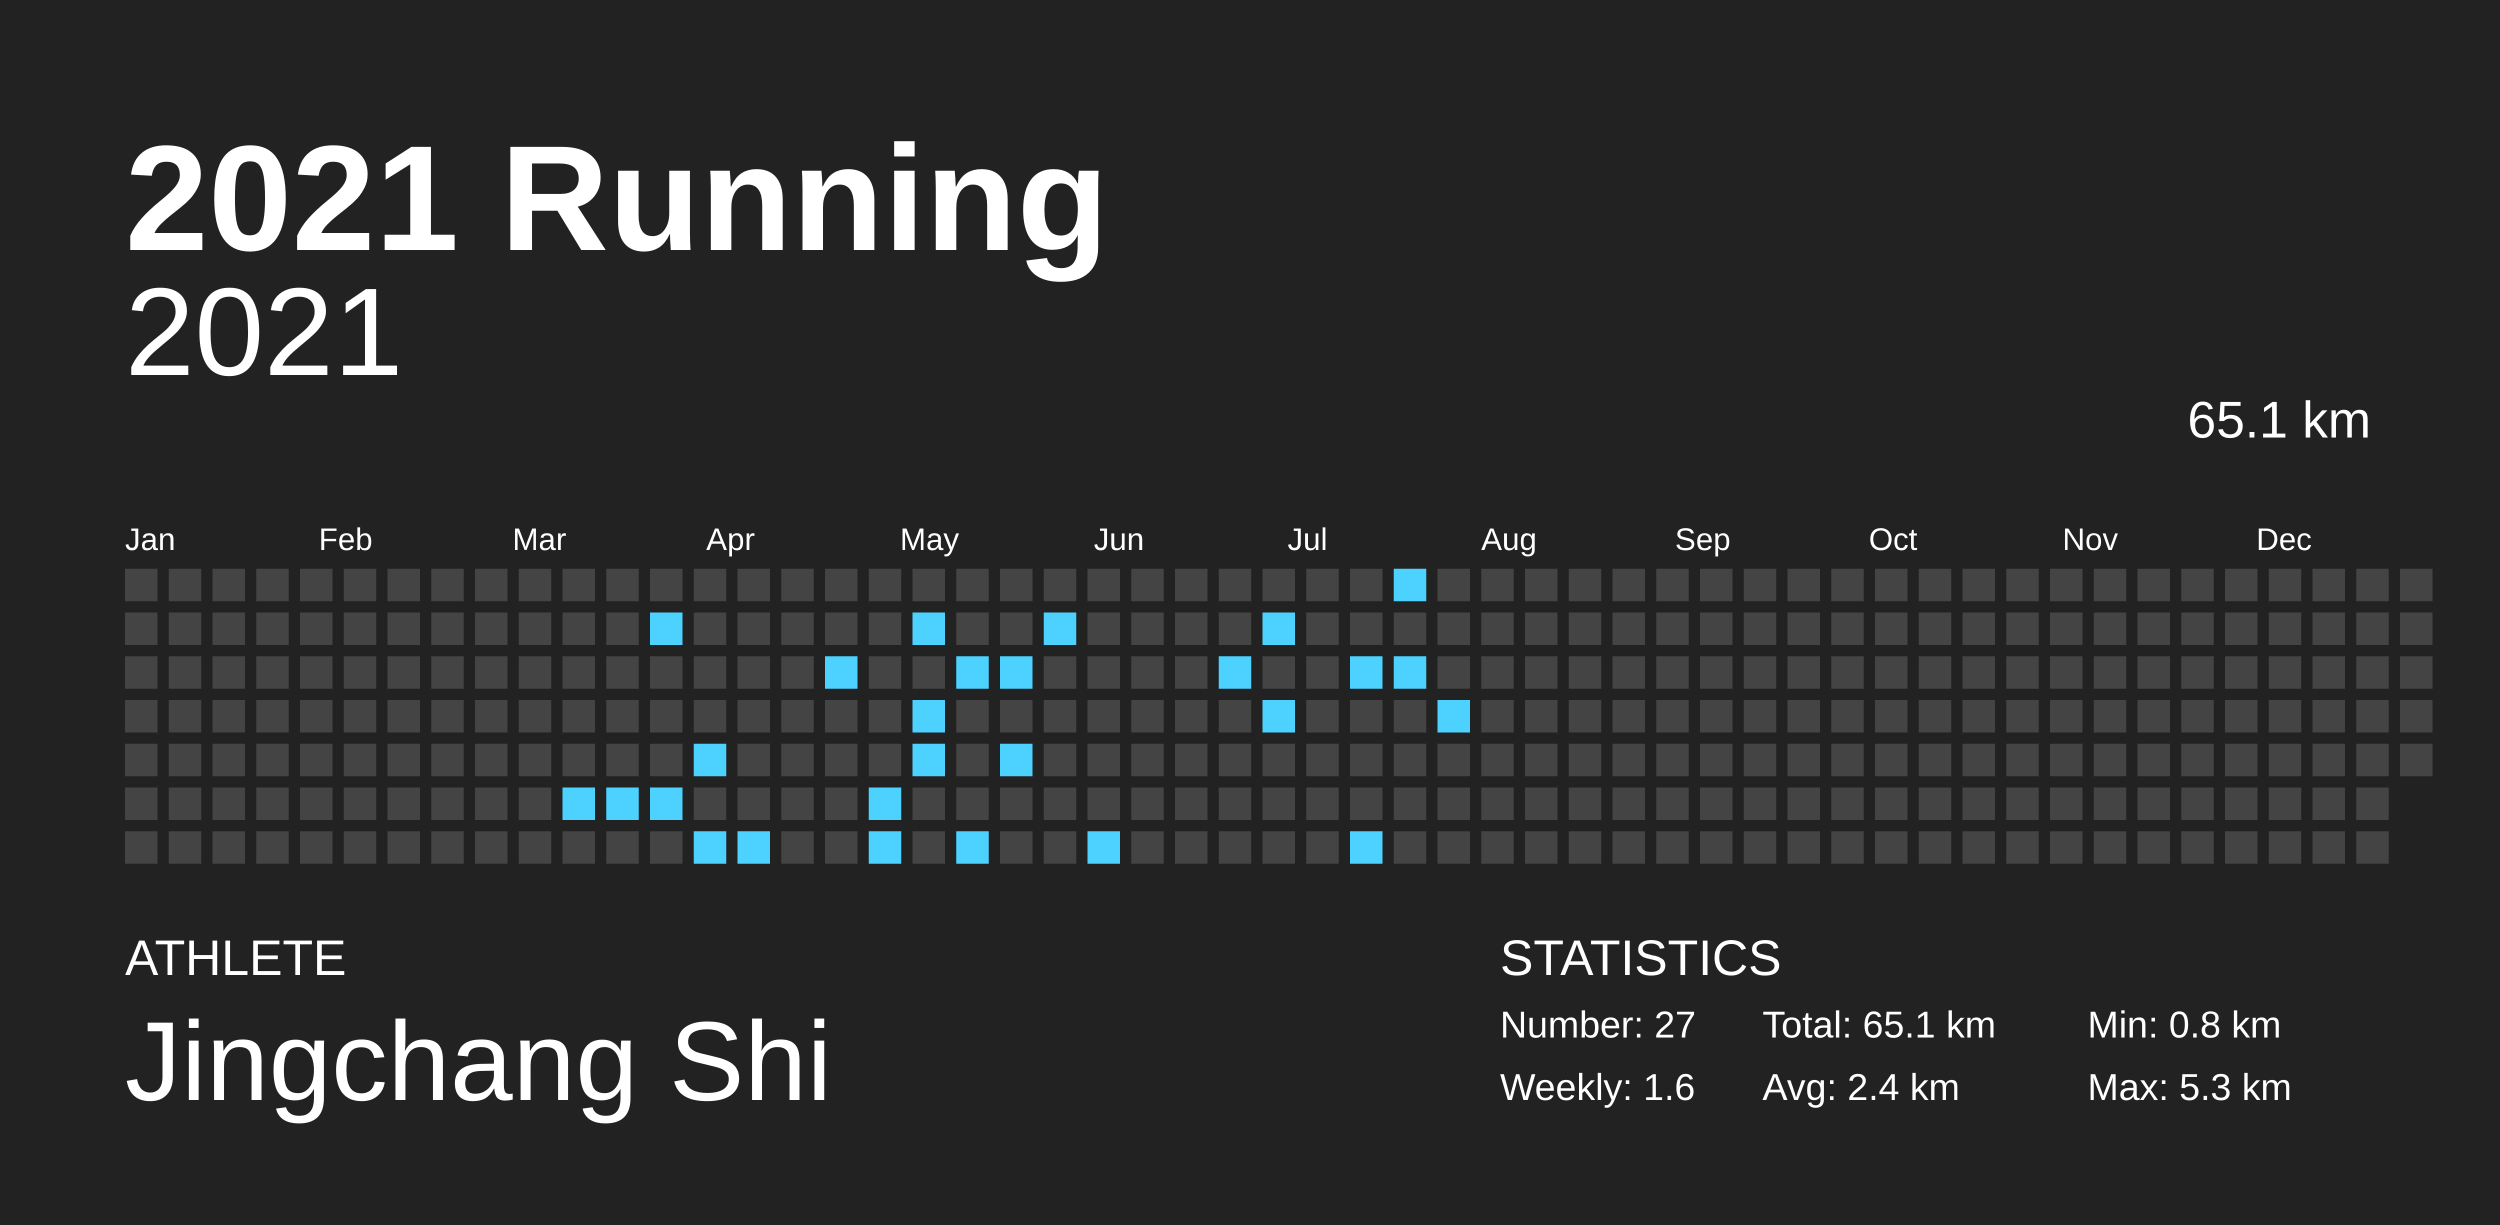
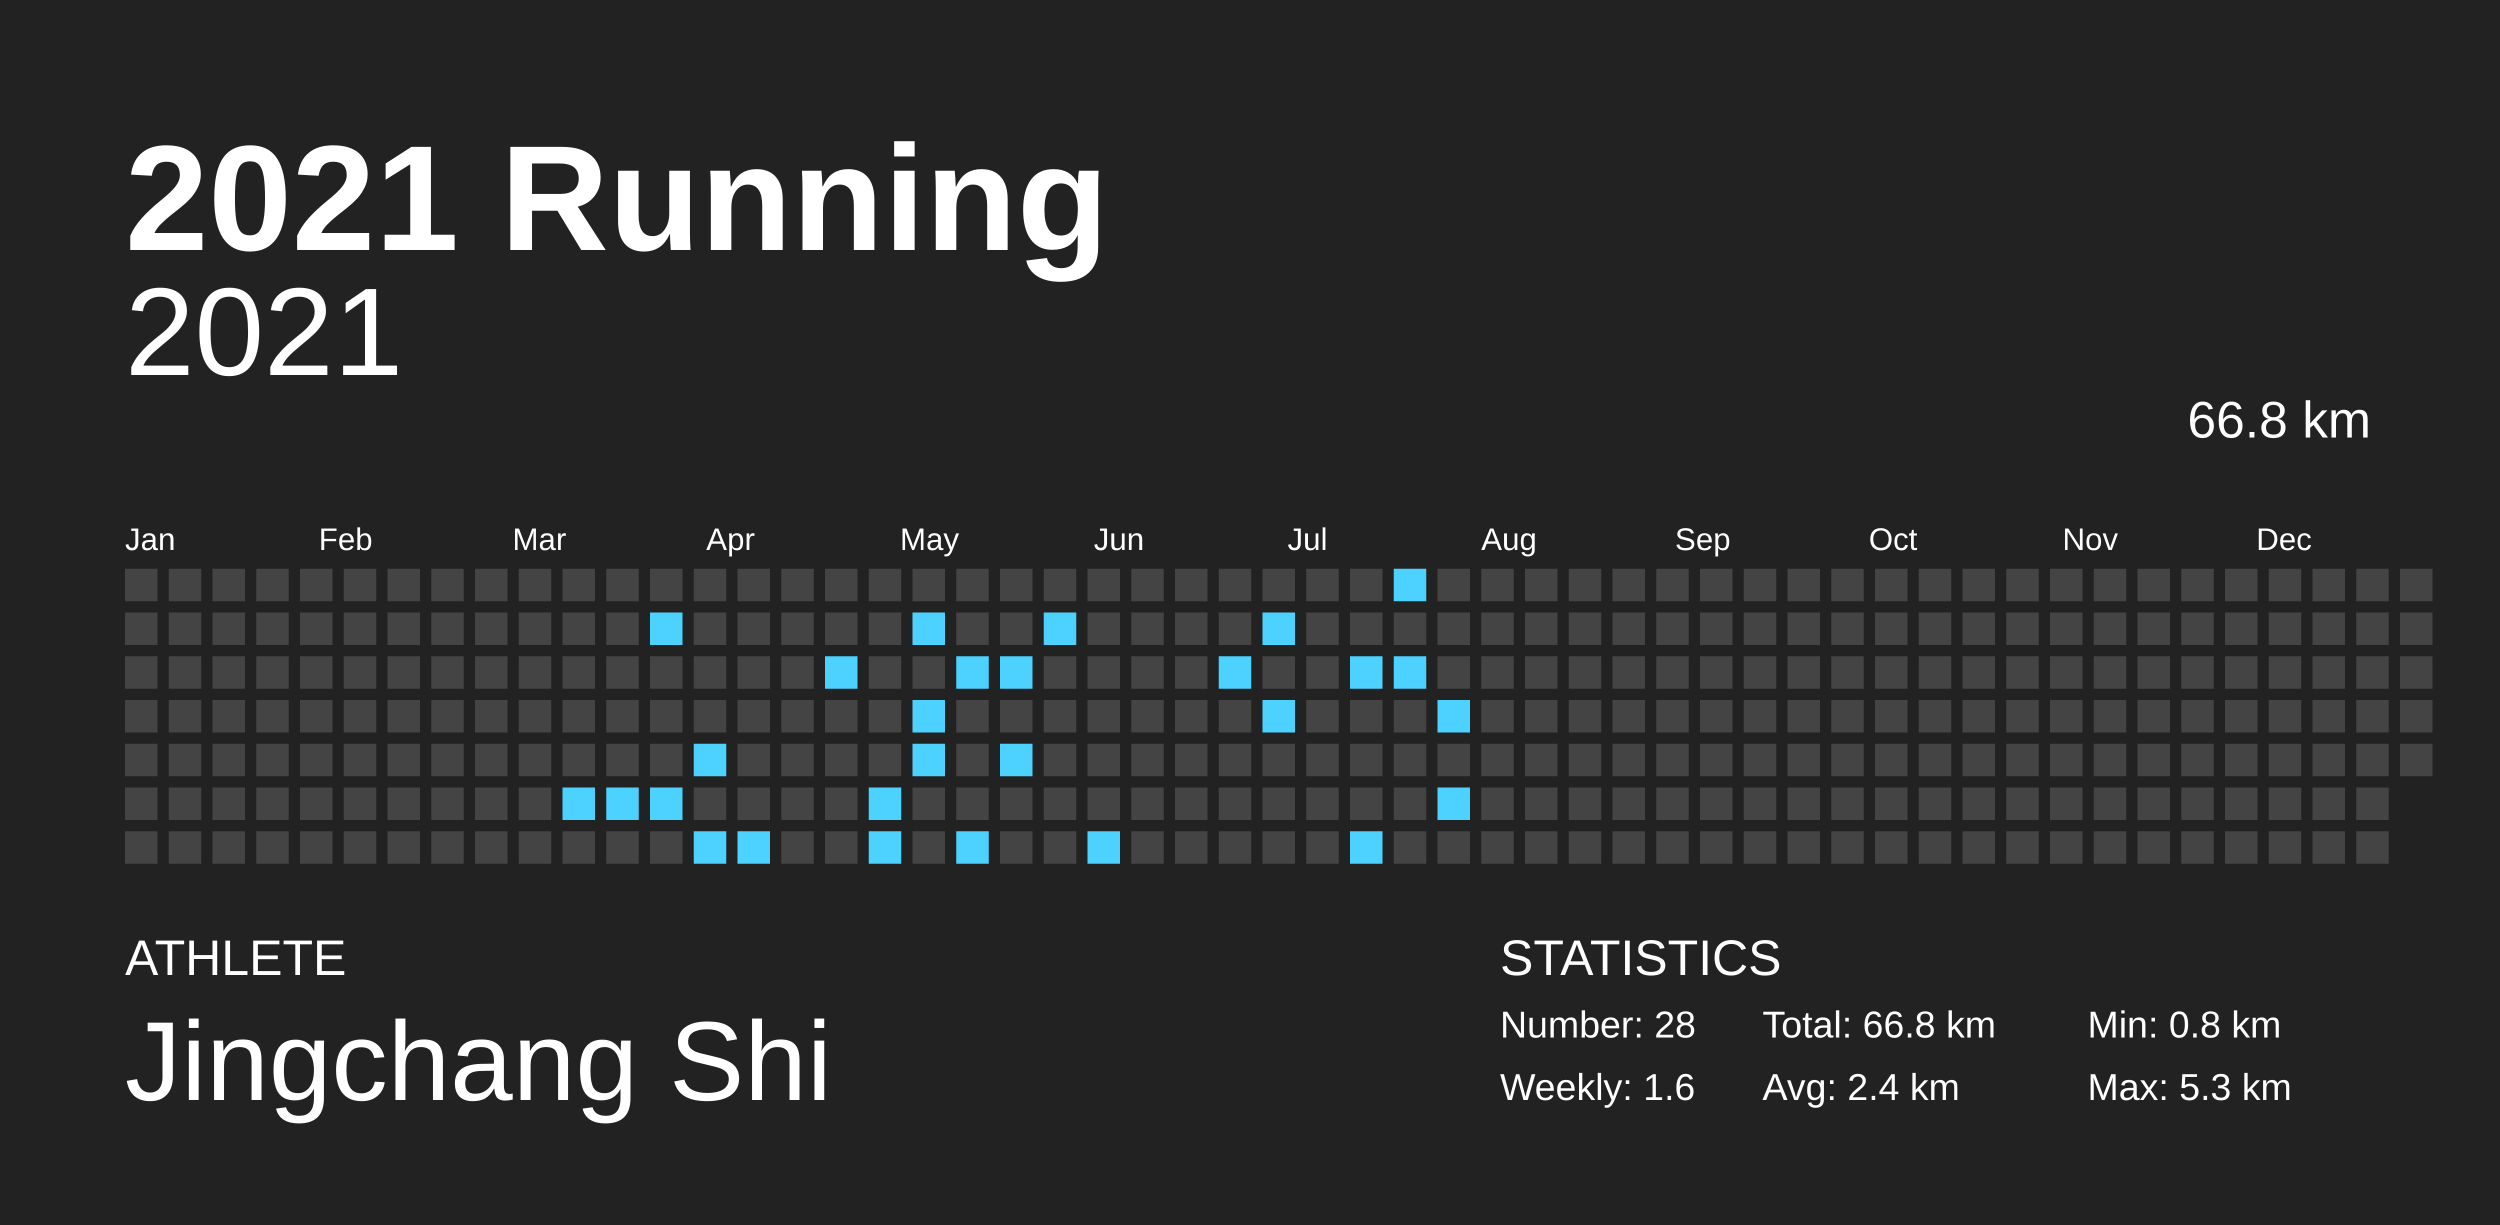
<svg xmlns="http://www.w3.org/2000/svg" baseProfile="full" height="98mm" version="1.1" viewBox="0,0,200,98" width="200mm">
  <defs />
  <rect fill="#222222" height="98" width="200" x="0" y="0" />
  <text fill="#FFFFFF" style="font-size:12px; font-family:Arial; font-weight:bold;" x="10" y="20">2021 Running</text>
  <text fill="#FFFFFF" style="font-size:4px; font-family:Arial" x="10" y="78">ATHLETE</text>
  <text fill="#FFFFFF" style="font-size:9px; font-family:Arial" x="10" y="88">Jingchang Shi</text>
  <text fill="#FFFFFF" style="font-size:4px; font-family:Arial" x="120" y="78">STATISTICS</text>
-   <text fill="#FFFFFF" style="font-size:3px; font-family:Arial" x="120" y="83">Number: 27</text>
+   <text fill="#FFFFFF" style="font-size:3px; font-family:Arial" x="120" y="83">Number: 28</text>
  <text fill="#FFFFFF" style="font-size:3px; font-family:Arial" x="120" y="88">Weekly: 1.6</text>
-   <text fill="#FFFFFF" style="font-size:3px; font-family:Arial" x="141" y="83">Total: 65.1 km</text>
+   <text fill="#FFFFFF" style="font-size:3px; font-family:Arial" x="141" y="83">Total: 66.8 km</text>
  <text fill="#FFFFFF" style="font-size:3px; font-family:Arial" x="141" y="88">Avg: 2.4 km</text>
  <text fill="#FFFFFF" style="font-size:3px; font-family:Arial" x="167" y="83">Min: 0.8 km</text>
  <text fill="#FFFFFF" style="font-size:3px; font-family:Arial" x="167" y="88">Max: 5.3 km</text>
  <text alignment-baseline="hanging" fill="#FFFFFF" style="font-size:10.0px; font-family:Arial;" x="10" y="30">2021</text>
-   <text alignment-baseline="hanging" fill="#FFFFFF" style="font-size:4.125px; font-family:Arial;" x="175" y="35">65.1 km</text>
+   <text alignment-baseline="hanging" fill="#FFFFFF" style="font-size:4.125px; font-family:Arial;" x="175" y="35">66.8 km</text>
  <text fill="#FFFFFF" style="font-size:2.5px; font-family:Arial" x="10.0" y="44">Jan</text>
  <text fill="#FFFFFF" style="font-size:2.5px; font-family:Arial" x="25.5" y="44">Feb</text>
  <text fill="#FFFFFF" style="font-size:2.5px; font-family:Arial" x="41.0" y="44">Mar</text>
  <text fill="#FFFFFF" style="font-size:2.5px; font-family:Arial" x="56.5" y="44">Apr</text>
  <text fill="#FFFFFF" style="font-size:2.5px; font-family:Arial" x="72.0" y="44">May</text>
  <text fill="#FFFFFF" style="font-size:2.5px; font-family:Arial" x="87.5" y="44">Jun</text>
  <text fill="#FFFFFF" style="font-size:2.5px; font-family:Arial" x="103.0" y="44">Jul</text>
  <text fill="#FFFFFF" style="font-size:2.5px; font-family:Arial" x="118.5" y="44">Aug</text>
  <text fill="#FFFFFF" style="font-size:2.5px; font-family:Arial" x="134.0" y="44">Sep</text>
  <text fill="#FFFFFF" style="font-size:2.5px; font-family:Arial" x="149.5" y="44">Oct</text>
  <text fill="#FFFFFF" style="font-size:2.5px; font-family:Arial" x="165.0" y="44">Nov</text>
  <text fill="#FFFFFF" style="font-size:2.5px; font-family:Arial" x="180.5" y="44">Dec</text>
  <rect fill="#444444" height="2.6" width="2.6" x="10.0" y="45.5" />
  <rect fill="#444444" height="2.6" width="2.6" x="10.0" y="49.0" />
  <rect fill="#444444" height="2.6" width="2.6" x="10.0" y="52.5" />
  <rect fill="#444444" height="2.6" width="2.6" x="10.0" y="56.0" />
  <rect fill="#444444" height="2.6" width="2.6" x="10.0" y="59.5" />
  <rect fill="#444444" height="2.6" width="2.6" x="10.0" y="63.0" />
  <rect fill="#444444" height="2.6" width="2.6" x="10.0" y="66.5" />
  <rect fill="#444444" height="2.6" width="2.6" x="13.5" y="45.5" />
  <rect fill="#444444" height="2.6" width="2.6" x="13.5" y="49.0" />
  <rect fill="#444444" height="2.6" width="2.6" x="13.5" y="52.5" />
  <rect fill="#444444" height="2.6" width="2.6" x="13.5" y="56.0" />
  <rect fill="#444444" height="2.6" width="2.6" x="13.5" y="59.5" />
  <rect fill="#444444" height="2.6" width="2.6" x="13.5" y="63.0" />
  <rect fill="#444444" height="2.6" width="2.6" x="13.5" y="66.5" />
  <rect fill="#444444" height="2.6" width="2.6" x="17.0" y="45.5" />
  <rect fill="#444444" height="2.6" width="2.6" x="17.0" y="49.0" />
  <rect fill="#444444" height="2.6" width="2.6" x="17.0" y="52.5" />
  <rect fill="#444444" height="2.6" width="2.6" x="17.0" y="56.0" />
  <rect fill="#444444" height="2.6" width="2.6" x="17.0" y="59.5" />
  <rect fill="#444444" height="2.6" width="2.6" x="17.0" y="63.0" />
  <rect fill="#444444" height="2.6" width="2.6" x="17.0" y="66.5" />
  <rect fill="#444444" height="2.6" width="2.6" x="20.5" y="45.5" />
  <rect fill="#444444" height="2.6" width="2.6" x="20.5" y="49.0" />
  <rect fill="#444444" height="2.6" width="2.6" x="20.5" y="52.5" />
  <rect fill="#444444" height="2.6" width="2.6" x="20.5" y="56.0" />
  <rect fill="#444444" height="2.6" width="2.6" x="20.5" y="59.5" />
  <rect fill="#444444" height="2.6" width="2.6" x="20.5" y="63.0" />
  <rect fill="#444444" height="2.6" width="2.6" x="20.5" y="66.5" />
  <rect fill="#444444" height="2.6" width="2.6" x="24.0" y="45.5" />
  <rect fill="#444444" height="2.6" width="2.6" x="24.0" y="49.0" />
  <rect fill="#444444" height="2.6" width="2.6" x="24.0" y="52.5" />
  <rect fill="#444444" height="2.6" width="2.6" x="24.0" y="56.0" />
  <rect fill="#444444" height="2.6" width="2.6" x="24.0" y="59.5" />
  <rect fill="#444444" height="2.6" width="2.6" x="24.0" y="63.0" />
  <rect fill="#444444" height="2.6" width="2.6" x="24.0" y="66.5" />
  <rect fill="#444444" height="2.6" width="2.6" x="27.5" y="45.5" />
  <rect fill="#444444" height="2.6" width="2.6" x="27.5" y="49.0" />
  <rect fill="#444444" height="2.6" width="2.6" x="27.5" y="52.5" />
  <rect fill="#444444" height="2.6" width="2.6" x="27.5" y="56.0" />
  <rect fill="#444444" height="2.6" width="2.6" x="27.5" y="59.5" />
  <rect fill="#444444" height="2.6" width="2.6" x="27.5" y="63.0" />
  <rect fill="#444444" height="2.6" width="2.6" x="27.5" y="66.5" />
  <rect fill="#444444" height="2.6" width="2.6" x="31.0" y="45.5" />
  <rect fill="#444444" height="2.6" width="2.6" x="31.0" y="49.0" />
  <rect fill="#444444" height="2.6" width="2.6" x="31.0" y="52.5" />
  <rect fill="#444444" height="2.6" width="2.6" x="31.0" y="56.0" />
  <rect fill="#444444" height="2.6" width="2.6" x="31.0" y="59.5" />
  <rect fill="#444444" height="2.6" width="2.6" x="31.0" y="63.0" />
  <rect fill="#444444" height="2.6" width="2.6" x="31.0" y="66.5" />
  <rect fill="#444444" height="2.6" width="2.6" x="34.5" y="45.5" />
  <rect fill="#444444" height="2.6" width="2.6" x="34.5" y="49.0" />
  <rect fill="#444444" height="2.6" width="2.6" x="34.5" y="52.5" />
  <rect fill="#444444" height="2.6" width="2.6" x="34.5" y="56.0" />
  <rect fill="#444444" height="2.6" width="2.6" x="34.5" y="59.5" />
  <rect fill="#444444" height="2.6" width="2.6" x="34.5" y="63.0" />
  <rect fill="#444444" height="2.6" width="2.6" x="34.5" y="66.5" />
  <rect fill="#444444" height="2.6" width="2.6" x="38.0" y="45.5" />
  <rect fill="#444444" height="2.6" width="2.6" x="38.0" y="49.0" />
  <rect fill="#444444" height="2.6" width="2.6" x="38.0" y="52.5" />
  <rect fill="#444444" height="2.6" width="2.6" x="38.0" y="56.0" />
  <rect fill="#444444" height="2.6" width="2.6" x="38.0" y="59.5" />
  <rect fill="#444444" height="2.6" width="2.6" x="38.0" y="63.0" />
  <rect fill="#444444" height="2.6" width="2.6" x="38.0" y="66.5" />
  <rect fill="#444444" height="2.6" width="2.6" x="41.5" y="45.5" />
  <rect fill="#444444" height="2.6" width="2.6" x="41.5" y="49.0" />
  <rect fill="#444444" height="2.6" width="2.6" x="41.5" y="52.5" />
  <rect fill="#444444" height="2.6" width="2.6" x="41.5" y="56.0" />
  <rect fill="#444444" height="2.6" width="2.6" x="41.5" y="59.5" />
  <rect fill="#444444" height="2.6" width="2.6" x="41.5" y="63.0" />
  <rect fill="#444444" height="2.6" width="2.6" x="41.5" y="66.5" />
  <rect fill="#444444" height="2.6" width="2.6" x="45.0" y="45.5" />
  <rect fill="#444444" height="2.6" width="2.6" x="45.0" y="49.0" />
  <rect fill="#444444" height="2.6" width="2.6" x="45.0" y="52.5" />
  <rect fill="#444444" height="2.6" width="2.6" x="45.0" y="56.0" />
  <rect fill="#444444" height="2.6" width="2.6" x="45.0" y="59.5" />
  <rect fill="#4dd2ff" height="2.6" width="2.6" x="45.0" y="63.0" />
  <rect fill="#444444" height="2.6" width="2.6" x="45.0" y="66.5" />
  <rect fill="#444444" height="2.6" width="2.6" x="48.5" y="45.5" />
  <rect fill="#444444" height="2.6" width="2.6" x="48.5" y="49.0" />
  <rect fill="#444444" height="2.6" width="2.6" x="48.5" y="52.5" />
  <rect fill="#444444" height="2.6" width="2.6" x="48.5" y="56.0" />
  <rect fill="#444444" height="2.6" width="2.6" x="48.5" y="59.5" />
  <rect fill="#4dd2ff" height="2.6" width="2.6" x="48.5" y="63.0" />
  <rect fill="#444444" height="2.6" width="2.6" x="48.5" y="66.5" />
  <rect fill="#444444" height="2.6" width="2.6" x="52.0" y="45.5" />
  <rect fill="#4dd2ff" height="2.6" width="2.6" x="52.0" y="49.0" />
  <rect fill="#444444" height="2.6" width="2.6" x="52.0" y="52.5" />
  <rect fill="#444444" height="2.6" width="2.6" x="52.0" y="56.0" />
  <rect fill="#444444" height="2.6" width="2.6" x="52.0" y="59.5" />
  <rect fill="#4dd2ff" height="2.6" width="2.6" x="52.0" y="63.0" />
  <rect fill="#444444" height="2.6" width="2.6" x="52.0" y="66.5" />
  <rect fill="#444444" height="2.6" width="2.6" x="55.5" y="45.5" />
  <rect fill="#444444" height="2.6" width="2.6" x="55.5" y="49.0" />
  <rect fill="#444444" height="2.6" width="2.6" x="55.5" y="52.5" />
  <rect fill="#444444" height="2.6" width="2.6" x="55.5" y="56.0" />
  <rect fill="#4dd2ff" height="2.6" width="2.6" x="55.5" y="59.5" />
  <rect fill="#444444" height="2.6" width="2.6" x="55.5" y="63.0" />
  <rect fill="#4dd2ff" height="2.6" width="2.6" x="55.5" y="66.5" />
  <rect fill="#444444" height="2.6" width="2.6" x="59.0" y="45.5" />
  <rect fill="#444444" height="2.6" width="2.6" x="59.0" y="49.0" />
  <rect fill="#444444" height="2.6" width="2.6" x="59.0" y="52.5" />
  <rect fill="#444444" height="2.6" width="2.6" x="59.0" y="56.0" />
  <rect fill="#444444" height="2.6" width="2.6" x="59.0" y="59.5" />
  <rect fill="#444444" height="2.6" width="2.6" x="59.0" y="63.0" />
  <rect fill="#4dd2ff" height="2.6" width="2.6" x="59.0" y="66.5" />
  <rect fill="#444444" height="2.6" width="2.6" x="62.5" y="45.5" />
  <rect fill="#444444" height="2.6" width="2.6" x="62.5" y="49.0" />
  <rect fill="#444444" height="2.6" width="2.6" x="62.5" y="52.5" />
  <rect fill="#444444" height="2.6" width="2.6" x="62.5" y="56.0" />
  <rect fill="#444444" height="2.6" width="2.6" x="62.5" y="59.5" />
  <rect fill="#444444" height="2.6" width="2.6" x="62.5" y="63.0" />
  <rect fill="#444444" height="2.6" width="2.6" x="62.5" y="66.5" />
  <rect fill="#444444" height="2.6" width="2.6" x="66.0" y="45.5" />
  <rect fill="#444444" height="2.6" width="2.6" x="66.0" y="49.0" />
  <rect fill="#4dd2ff" height="2.6" width="2.6" x="66.0" y="52.5" />
  <rect fill="#444444" height="2.6" width="2.6" x="66.0" y="56.0" />
  <rect fill="#444444" height="2.6" width="2.6" x="66.0" y="59.5" />
  <rect fill="#444444" height="2.6" width="2.6" x="66.0" y="63.0" />
  <rect fill="#444444" height="2.6" width="2.6" x="66.0" y="66.5" />
  <rect fill="#444444" height="2.6" width="2.6" x="69.5" y="45.5" />
  <rect fill="#444444" height="2.6" width="2.6" x="69.5" y="49.0" />
  <rect fill="#444444" height="2.6" width="2.6" x="69.5" y="52.5" />
  <rect fill="#444444" height="2.6" width="2.6" x="69.5" y="56.0" />
  <rect fill="#444444" height="2.6" width="2.6" x="69.5" y="59.5" />
  <rect fill="#4dd2ff" height="2.6" width="2.6" x="69.5" y="63.0" />
  <rect fill="#4dd2ff" height="2.6" width="2.6" x="69.5" y="66.5" />
  <rect fill="#444444" height="2.6" width="2.6" x="73.0" y="45.5" />
  <rect fill="#4dd2ff" height="2.6" width="2.6" x="73.0" y="49.0" />
  <rect fill="#444444" height="2.6" width="2.6" x="73.0" y="52.5" />
  <rect fill="#4dd2ff" height="2.6" width="2.6" x="73.0" y="56.0" />
  <rect fill="#4dd2ff" height="2.6" width="2.6" x="73.0" y="59.5" />
  <rect fill="#444444" height="2.6" width="2.6" x="73.0" y="63.0" />
  <rect fill="#444444" height="2.6" width="2.6" x="73.0" y="66.5" />
  <rect fill="#444444" height="2.6" width="2.6" x="76.5" y="45.5" />
  <rect fill="#444444" height="2.6" width="2.6" x="76.5" y="49.0" />
  <rect fill="#4dd2ff" height="2.6" width="2.6" x="76.5" y="52.5" />
  <rect fill="#444444" height="2.6" width="2.6" x="76.5" y="56.0" />
  <rect fill="#444444" height="2.6" width="2.6" x="76.5" y="59.5" />
  <rect fill="#444444" height="2.6" width="2.6" x="76.5" y="63.0" />
  <rect fill="#4dd2ff" height="2.6" width="2.6" x="76.5" y="66.5" />
  <rect fill="#444444" height="2.6" width="2.6" x="80.0" y="45.5" />
  <rect fill="#444444" height="2.6" width="2.6" x="80.0" y="49.0" />
  <rect fill="#4dd2ff" height="2.6" width="2.6" x="80.0" y="52.5" />
  <rect fill="#444444" height="2.6" width="2.6" x="80.0" y="56.0" />
  <rect fill="#4dd2ff" height="2.6" width="2.6" x="80.0" y="59.5" />
  <rect fill="#444444" height="2.6" width="2.6" x="80.0" y="63.0" />
  <rect fill="#444444" height="2.6" width="2.6" x="80.0" y="66.5" />
  <rect fill="#444444" height="2.6" width="2.6" x="83.5" y="45.5" />
  <rect fill="#4dd2ff" height="2.6" width="2.6" x="83.5" y="49.0" />
  <rect fill="#444444" height="2.6" width="2.6" x="83.5" y="52.5" />
  <rect fill="#444444" height="2.6" width="2.6" x="83.5" y="56.0" />
  <rect fill="#444444" height="2.6" width="2.6" x="83.5" y="59.5" />
  <rect fill="#444444" height="2.6" width="2.6" x="83.5" y="63.0" />
  <rect fill="#444444" height="2.6" width="2.6" x="83.5" y="66.5" />
  <rect fill="#444444" height="2.6" width="2.6" x="87.0" y="45.5" />
  <rect fill="#444444" height="2.6" width="2.6" x="87.0" y="49.0" />
  <rect fill="#444444" height="2.6" width="2.6" x="87.0" y="52.5" />
  <rect fill="#444444" height="2.6" width="2.6" x="87.0" y="56.0" />
  <rect fill="#444444" height="2.6" width="2.6" x="87.0" y="59.5" />
  <rect fill="#444444" height="2.6" width="2.6" x="87.0" y="63.0" />
  <rect fill="#4dd2ff" height="2.6" width="2.6" x="87.0" y="66.5" />
  <rect fill="#444444" height="2.6" width="2.6" x="90.5" y="45.5" />
  <rect fill="#444444" height="2.6" width="2.6" x="90.5" y="49.0" />
  <rect fill="#444444" height="2.6" width="2.6" x="90.5" y="52.5" />
  <rect fill="#444444" height="2.6" width="2.6" x="90.5" y="56.0" />
  <rect fill="#444444" height="2.6" width="2.6" x="90.5" y="59.5" />
  <rect fill="#444444" height="2.6" width="2.6" x="90.5" y="63.0" />
  <rect fill="#444444" height="2.6" width="2.6" x="90.5" y="66.5" />
  <rect fill="#444444" height="2.6" width="2.6" x="94.0" y="45.5" />
  <rect fill="#444444" height="2.6" width="2.6" x="94.0" y="49.0" />
  <rect fill="#444444" height="2.6" width="2.6" x="94.0" y="52.5" />
  <rect fill="#444444" height="2.6" width="2.6" x="94.0" y="56.0" />
  <rect fill="#444444" height="2.6" width="2.6" x="94.0" y="59.5" />
  <rect fill="#444444" height="2.6" width="2.6" x="94.0" y="63.0" />
  <rect fill="#444444" height="2.6" width="2.6" x="94.0" y="66.5" />
  <rect fill="#444444" height="2.6" width="2.6" x="97.5" y="45.5" />
  <rect fill="#444444" height="2.6" width="2.6" x="97.5" y="49.0" />
  <rect fill="#4dd2ff" height="2.6" width="2.6" x="97.5" y="52.5" />
  <rect fill="#444444" height="2.6" width="2.6" x="97.5" y="56.0" />
  <rect fill="#444444" height="2.6" width="2.6" x="97.5" y="59.5" />
  <rect fill="#444444" height="2.6" width="2.6" x="97.5" y="63.0" />
  <rect fill="#444444" height="2.6" width="2.6" x="97.5" y="66.5" />
  <rect fill="#444444" height="2.6" width="2.6" x="101.0" y="45.5" />
  <rect fill="#4dd2ff" height="2.6" width="2.6" x="101.0" y="49.0" />
  <rect fill="#444444" height="2.6" width="2.6" x="101.0" y="52.5" />
  <rect fill="#4dd2ff" height="2.6" width="2.6" x="101.0" y="56.0" />
  <rect fill="#444444" height="2.6" width="2.6" x="101.0" y="59.5" />
  <rect fill="#444444" height="2.6" width="2.6" x="101.0" y="63.0" />
  <rect fill="#444444" height="2.6" width="2.6" x="101.0" y="66.5" />
  <rect fill="#444444" height="2.6" width="2.6" x="104.5" y="45.5" />
  <rect fill="#444444" height="2.6" width="2.6" x="104.5" y="49.0" />
  <rect fill="#444444" height="2.6" width="2.6" x="104.5" y="52.5" />
  <rect fill="#444444" height="2.6" width="2.6" x="104.5" y="56.0" />
  <rect fill="#444444" height="2.6" width="2.6" x="104.5" y="59.5" />
  <rect fill="#444444" height="2.6" width="2.6" x="104.5" y="63.0" />
  <rect fill="#444444" height="2.6" width="2.6" x="104.5" y="66.5" />
  <rect fill="#444444" height="2.6" width="2.6" x="108.0" y="45.5" />
  <rect fill="#444444" height="2.6" width="2.6" x="108.0" y="49.0" />
  <rect fill="#4dd2ff" height="2.6" width="2.6" x="108.0" y="52.5" />
  <rect fill="#444444" height="2.6" width="2.6" x="108.0" y="56.0" />
  <rect fill="#444444" height="2.6" width="2.6" x="108.0" y="59.5" />
  <rect fill="#444444" height="2.6" width="2.6" x="108.0" y="63.0" />
  <rect fill="#4dd2ff" height="2.6" width="2.6" x="108.0" y="66.5" />
  <rect fill="#4dd2ff" height="2.6" width="2.6" x="111.5" y="45.5" />
  <rect fill="#444444" height="2.6" width="2.6" x="111.5" y="49.0" />
  <rect fill="#4dd2ff" height="2.6" width="2.6" x="111.5" y="52.5" />
  <rect fill="#444444" height="2.6" width="2.6" x="111.5" y="56.0" />
  <rect fill="#444444" height="2.6" width="2.6" x="111.5" y="59.5" />
  <rect fill="#444444" height="2.6" width="2.6" x="111.5" y="63.0" />
  <rect fill="#444444" height="2.6" width="2.6" x="111.5" y="66.5" />
  <rect fill="#444444" height="2.6" width="2.6" x="115.0" y="45.5" />
  <rect fill="#444444" height="2.6" width="2.6" x="115.0" y="49.0" />
  <rect fill="#444444" height="2.6" width="2.6" x="115.0" y="52.5" />
  <rect fill="#4dd2ff" height="2.6" width="2.6" x="115.0" y="56.0" />
  <rect fill="#444444" height="2.6" width="2.6" x="115.0" y="59.5" />
-   <rect fill="#444444" height="2.6" width="2.6" x="115.0" y="63.0" />
+   <rect fill="#4dd2ff" height="2.6" width="2.6" x="115.0" y="63.0" />
  <rect fill="#444444" height="2.6" width="2.6" x="115.0" y="66.5" />
  <rect fill="#444444" height="2.6" width="2.6" x="118.5" y="45.5" />
  <rect fill="#444444" height="2.6" width="2.6" x="118.5" y="49.0" />
  <rect fill="#444444" height="2.6" width="2.6" x="118.5" y="52.5" />
  <rect fill="#444444" height="2.6" width="2.6" x="118.5" y="56.0" />
  <rect fill="#444444" height="2.6" width="2.6" x="118.5" y="59.5" />
  <rect fill="#444444" height="2.6" width="2.6" x="118.5" y="63.0" />
  <rect fill="#444444" height="2.6" width="2.6" x="118.5" y="66.5" />
  <rect fill="#444444" height="2.6" width="2.6" x="122.0" y="45.5" />
  <rect fill="#444444" height="2.6" width="2.6" x="122.0" y="49.0" />
  <rect fill="#444444" height="2.6" width="2.6" x="122.0" y="52.5" />
  <rect fill="#444444" height="2.6" width="2.6" x="122.0" y="56.0" />
  <rect fill="#444444" height="2.6" width="2.6" x="122.0" y="59.5" />
  <rect fill="#444444" height="2.6" width="2.6" x="122.0" y="63.0" />
  <rect fill="#444444" height="2.6" width="2.6" x="122.0" y="66.5" />
  <rect fill="#444444" height="2.6" width="2.6" x="125.5" y="45.5" />
  <rect fill="#444444" height="2.6" width="2.6" x="125.5" y="49.0" />
  <rect fill="#444444" height="2.6" width="2.6" x="125.5" y="52.5" />
  <rect fill="#444444" height="2.6" width="2.6" x="125.5" y="56.0" />
  <rect fill="#444444" height="2.6" width="2.6" x="125.5" y="59.5" />
  <rect fill="#444444" height="2.6" width="2.6" x="125.5" y="63.0" />
  <rect fill="#444444" height="2.6" width="2.6" x="125.5" y="66.5" />
  <rect fill="#444444" height="2.6" width="2.6" x="129.0" y="45.5" />
  <rect fill="#444444" height="2.6" width="2.6" x="129.0" y="49.0" />
  <rect fill="#444444" height="2.6" width="2.6" x="129.0" y="52.5" />
  <rect fill="#444444" height="2.6" width="2.6" x="129.0" y="56.0" />
  <rect fill="#444444" height="2.6" width="2.6" x="129.0" y="59.5" />
  <rect fill="#444444" height="2.6" width="2.6" x="129.0" y="63.0" />
  <rect fill="#444444" height="2.6" width="2.6" x="129.0" y="66.5" />
  <rect fill="#444444" height="2.6" width="2.6" x="132.5" y="45.5" />
  <rect fill="#444444" height="2.6" width="2.6" x="132.5" y="49.0" />
  <rect fill="#444444" height="2.6" width="2.6" x="132.5" y="52.5" />
  <rect fill="#444444" height="2.6" width="2.6" x="132.5" y="56.0" />
  <rect fill="#444444" height="2.6" width="2.6" x="132.5" y="59.5" />
  <rect fill="#444444" height="2.6" width="2.6" x="132.5" y="63.0" />
  <rect fill="#444444" height="2.6" width="2.6" x="132.5" y="66.5" />
  <rect fill="#444444" height="2.6" width="2.6" x="136.0" y="45.5" />
  <rect fill="#444444" height="2.6" width="2.6" x="136.0" y="49.0" />
  <rect fill="#444444" height="2.6" width="2.6" x="136.0" y="52.5" />
  <rect fill="#444444" height="2.6" width="2.6" x="136.0" y="56.0" />
  <rect fill="#444444" height="2.6" width="2.6" x="136.0" y="59.5" />
  <rect fill="#444444" height="2.6" width="2.6" x="136.0" y="63.0" />
  <rect fill="#444444" height="2.6" width="2.6" x="136.0" y="66.5" />
  <rect fill="#444444" height="2.6" width="2.6" x="139.5" y="45.5" />
  <rect fill="#444444" height="2.6" width="2.6" x="139.5" y="49.0" />
  <rect fill="#444444" height="2.6" width="2.6" x="139.5" y="52.5" />
  <rect fill="#444444" height="2.6" width="2.6" x="139.5" y="56.0" />
  <rect fill="#444444" height="2.6" width="2.6" x="139.5" y="59.5" />
  <rect fill="#444444" height="2.6" width="2.6" x="139.5" y="63.0" />
  <rect fill="#444444" height="2.6" width="2.6" x="139.5" y="66.5" />
  <rect fill="#444444" height="2.6" width="2.6" x="143.0" y="45.5" />
  <rect fill="#444444" height="2.6" width="2.6" x="143.0" y="49.0" />
  <rect fill="#444444" height="2.6" width="2.6" x="143.0" y="52.5" />
  <rect fill="#444444" height="2.6" width="2.6" x="143.0" y="56.0" />
  <rect fill="#444444" height="2.6" width="2.6" x="143.0" y="59.5" />
  <rect fill="#444444" height="2.6" width="2.6" x="143.0" y="63.0" />
  <rect fill="#444444" height="2.6" width="2.6" x="143.0" y="66.5" />
  <rect fill="#444444" height="2.6" width="2.6" x="146.5" y="45.5" />
  <rect fill="#444444" height="2.6" width="2.6" x="146.5" y="49.0" />
  <rect fill="#444444" height="2.6" width="2.6" x="146.5" y="52.5" />
  <rect fill="#444444" height="2.6" width="2.6" x="146.5" y="56.0" />
  <rect fill="#444444" height="2.6" width="2.6" x="146.5" y="59.5" />
  <rect fill="#444444" height="2.6" width="2.6" x="146.5" y="63.0" />
  <rect fill="#444444" height="2.6" width="2.6" x="146.5" y="66.5" />
  <rect fill="#444444" height="2.6" width="2.6" x="150.0" y="45.5" />
  <rect fill="#444444" height="2.6" width="2.6" x="150.0" y="49.0" />
  <rect fill="#444444" height="2.6" width="2.6" x="150.0" y="52.5" />
  <rect fill="#444444" height="2.6" width="2.6" x="150.0" y="56.0" />
  <rect fill="#444444" height="2.6" width="2.6" x="150.0" y="59.5" />
  <rect fill="#444444" height="2.6" width="2.6" x="150.0" y="63.0" />
  <rect fill="#444444" height="2.6" width="2.6" x="150.0" y="66.5" />
  <rect fill="#444444" height="2.6" width="2.6" x="153.5" y="45.5" />
  <rect fill="#444444" height="2.6" width="2.6" x="153.5" y="49.0" />
  <rect fill="#444444" height="2.6" width="2.6" x="153.5" y="52.5" />
  <rect fill="#444444" height="2.6" width="2.6" x="153.5" y="56.0" />
  <rect fill="#444444" height="2.6" width="2.6" x="153.5" y="59.5" />
  <rect fill="#444444" height="2.6" width="2.6" x="153.5" y="63.0" />
  <rect fill="#444444" height="2.6" width="2.6" x="153.5" y="66.5" />
  <rect fill="#444444" height="2.6" width="2.6" x="157.0" y="45.5" />
  <rect fill="#444444" height="2.6" width="2.6" x="157.0" y="49.0" />
  <rect fill="#444444" height="2.6" width="2.6" x="157.0" y="52.5" />
  <rect fill="#444444" height="2.6" width="2.6" x="157.0" y="56.0" />
  <rect fill="#444444" height="2.6" width="2.6" x="157.0" y="59.5" />
  <rect fill="#444444" height="2.6" width="2.6" x="157.0" y="63.0" />
  <rect fill="#444444" height="2.6" width="2.6" x="157.0" y="66.5" />
  <rect fill="#444444" height="2.6" width="2.6" x="160.5" y="45.5" />
  <rect fill="#444444" height="2.6" width="2.6" x="160.5" y="49.0" />
  <rect fill="#444444" height="2.6" width="2.6" x="160.5" y="52.5" />
  <rect fill="#444444" height="2.6" width="2.6" x="160.5" y="56.0" />
  <rect fill="#444444" height="2.6" width="2.6" x="160.5" y="59.5" />
  <rect fill="#444444" height="2.6" width="2.6" x="160.5" y="63.0" />
  <rect fill="#444444" height="2.6" width="2.6" x="160.5" y="66.5" />
  <rect fill="#444444" height="2.6" width="2.6" x="164.0" y="45.5" />
  <rect fill="#444444" height="2.6" width="2.6" x="164.0" y="49.0" />
  <rect fill="#444444" height="2.6" width="2.6" x="164.0" y="52.5" />
  <rect fill="#444444" height="2.6" width="2.6" x="164.0" y="56.0" />
  <rect fill="#444444" height="2.6" width="2.6" x="164.0" y="59.5" />
  <rect fill="#444444" height="2.6" width="2.6" x="164.0" y="63.0" />
  <rect fill="#444444" height="2.6" width="2.6" x="164.0" y="66.5" />
  <rect fill="#444444" height="2.6" width="2.6" x="167.5" y="45.5" />
  <rect fill="#444444" height="2.6" width="2.6" x="167.5" y="49.0" />
  <rect fill="#444444" height="2.6" width="2.6" x="167.5" y="52.5" />
  <rect fill="#444444" height="2.6" width="2.6" x="167.5" y="56.0" />
  <rect fill="#444444" height="2.6" width="2.6" x="167.5" y="59.5" />
  <rect fill="#444444" height="2.6" width="2.6" x="167.5" y="63.0" />
  <rect fill="#444444" height="2.6" width="2.6" x="167.5" y="66.5" />
  <rect fill="#444444" height="2.6" width="2.6" x="171.0" y="45.5" />
  <rect fill="#444444" height="2.6" width="2.6" x="171.0" y="49.0" />
  <rect fill="#444444" height="2.6" width="2.6" x="171.0" y="52.5" />
  <rect fill="#444444" height="2.6" width="2.6" x="171.0" y="56.0" />
  <rect fill="#444444" height="2.6" width="2.6" x="171.0" y="59.5" />
  <rect fill="#444444" height="2.6" width="2.6" x="171.0" y="63.0" />
  <rect fill="#444444" height="2.6" width="2.6" x="171.0" y="66.5" />
  <rect fill="#444444" height="2.6" width="2.6" x="174.5" y="45.5" />
  <rect fill="#444444" height="2.6" width="2.6" x="174.5" y="49.0" />
  <rect fill="#444444" height="2.6" width="2.6" x="174.5" y="52.5" />
  <rect fill="#444444" height="2.6" width="2.6" x="174.5" y="56.0" />
  <rect fill="#444444" height="2.6" width="2.6" x="174.5" y="59.5" />
  <rect fill="#444444" height="2.6" width="2.6" x="174.5" y="63.0" />
  <rect fill="#444444" height="2.6" width="2.6" x="174.5" y="66.5" />
  <rect fill="#444444" height="2.6" width="2.6" x="178.0" y="45.5" />
  <rect fill="#444444" height="2.6" width="2.6" x="178.0" y="49.0" />
  <rect fill="#444444" height="2.6" width="2.6" x="178.0" y="52.5" />
  <rect fill="#444444" height="2.6" width="2.6" x="178.0" y="56.0" />
  <rect fill="#444444" height="2.6" width="2.6" x="178.0" y="59.5" />
  <rect fill="#444444" height="2.6" width="2.6" x="178.0" y="63.0" />
  <rect fill="#444444" height="2.6" width="2.6" x="178.0" y="66.5" />
  <rect fill="#444444" height="2.6" width="2.6" x="181.5" y="45.5" />
  <rect fill="#444444" height="2.6" width="2.6" x="181.5" y="49.0" />
  <rect fill="#444444" height="2.6" width="2.6" x="181.5" y="52.5" />
  <rect fill="#444444" height="2.6" width="2.6" x="181.5" y="56.0" />
  <rect fill="#444444" height="2.6" width="2.6" x="181.5" y="59.5" />
  <rect fill="#444444" height="2.6" width="2.6" x="181.5" y="63.0" />
  <rect fill="#444444" height="2.6" width="2.6" x="181.5" y="66.5" />
  <rect fill="#444444" height="2.6" width="2.6" x="185.0" y="45.5" />
  <rect fill="#444444" height="2.6" width="2.6" x="185.0" y="49.0" />
  <rect fill="#444444" height="2.6" width="2.6" x="185.0" y="52.5" />
  <rect fill="#444444" height="2.6" width="2.6" x="185.0" y="56.0" />
  <rect fill="#444444" height="2.6" width="2.6" x="185.0" y="59.5" />
  <rect fill="#444444" height="2.6" width="2.6" x="185.0" y="63.0" />
  <rect fill="#444444" height="2.6" width="2.6" x="185.0" y="66.5" />
  <rect fill="#444444" height="2.6" width="2.6" x="188.5" y="45.5" />
  <rect fill="#444444" height="2.6" width="2.6" x="188.5" y="49.0" />
  <rect fill="#444444" height="2.6" width="2.6" x="188.5" y="52.5" />
  <rect fill="#444444" height="2.6" width="2.6" x="188.5" y="56.0" />
  <rect fill="#444444" height="2.6" width="2.6" x="188.5" y="59.5" />
  <rect fill="#444444" height="2.6" width="2.6" x="188.5" y="63.0" />
  <rect fill="#444444" height="2.6" width="2.6" x="188.5" y="66.5" />
  <rect fill="#444444" height="2.6" width="2.6" x="192.0" y="45.5" />
  <rect fill="#444444" height="2.6" width="2.6" x="192.0" y="49.0" />
  <rect fill="#444444" height="2.6" width="2.6" x="192.0" y="52.5" />
  <rect fill="#444444" height="2.6" width="2.6" x="192.0" y="56.0" />
  <rect fill="#444444" height="2.6" width="2.6" x="192.0" y="59.5" />
</svg>
